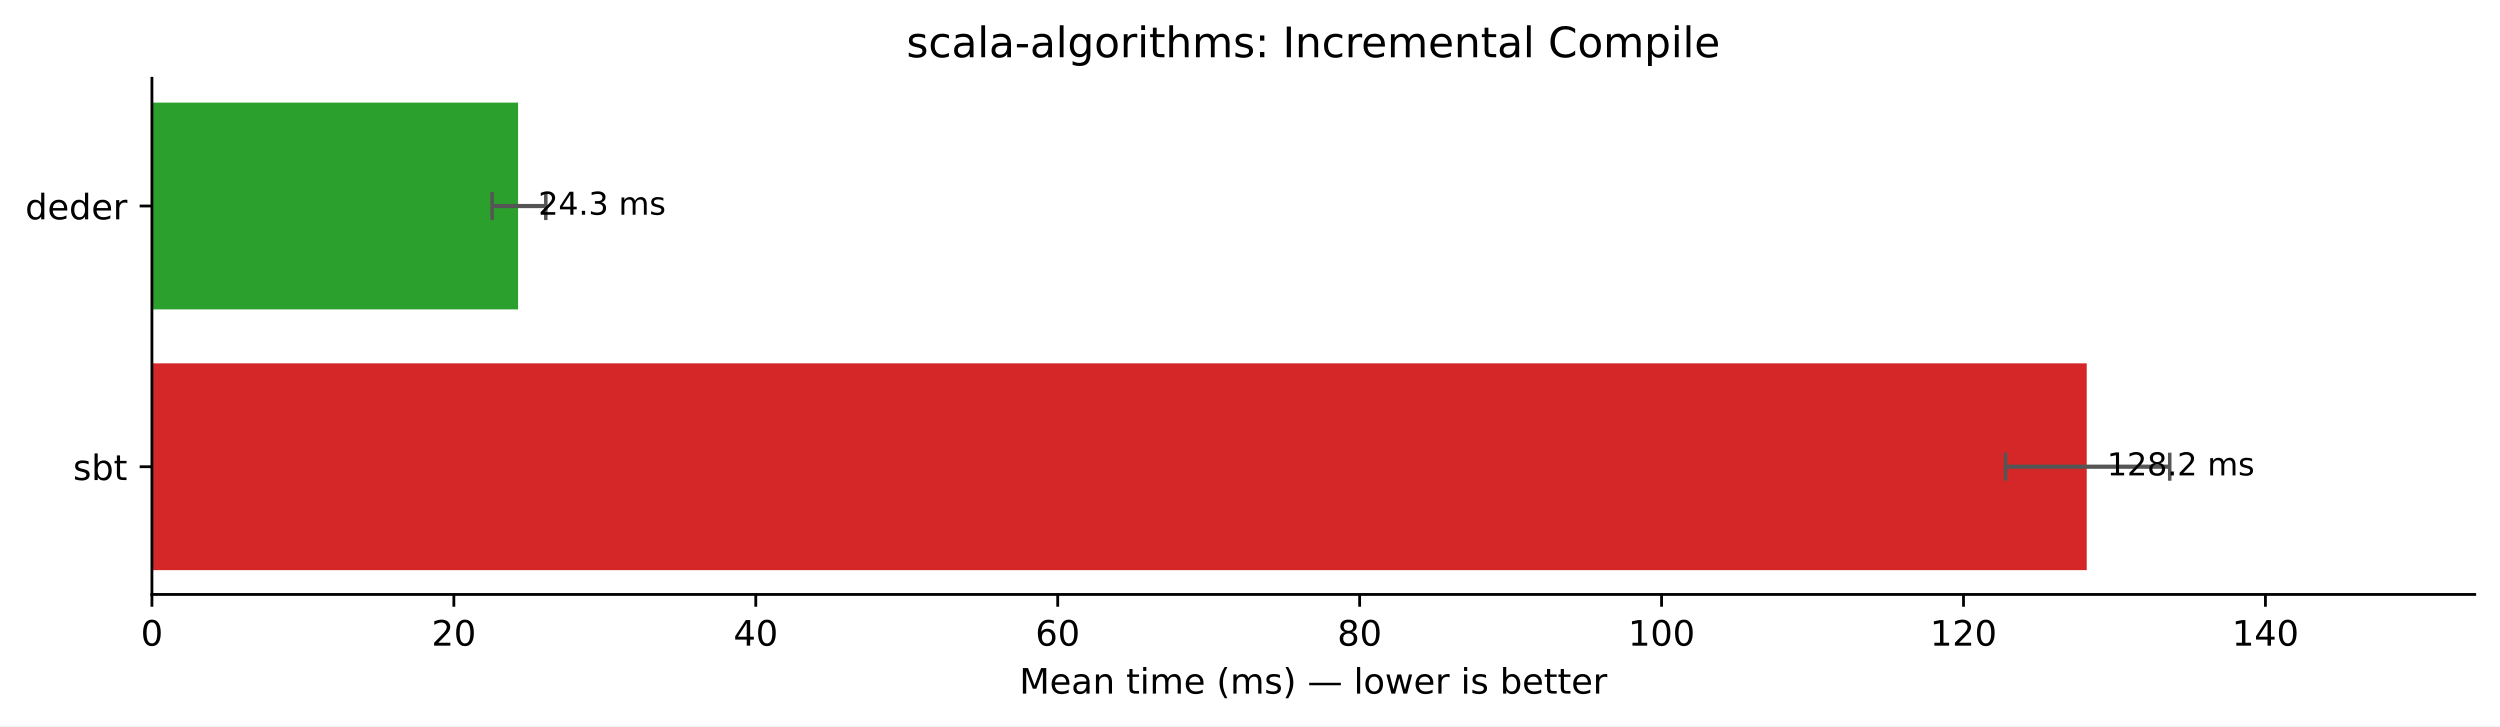
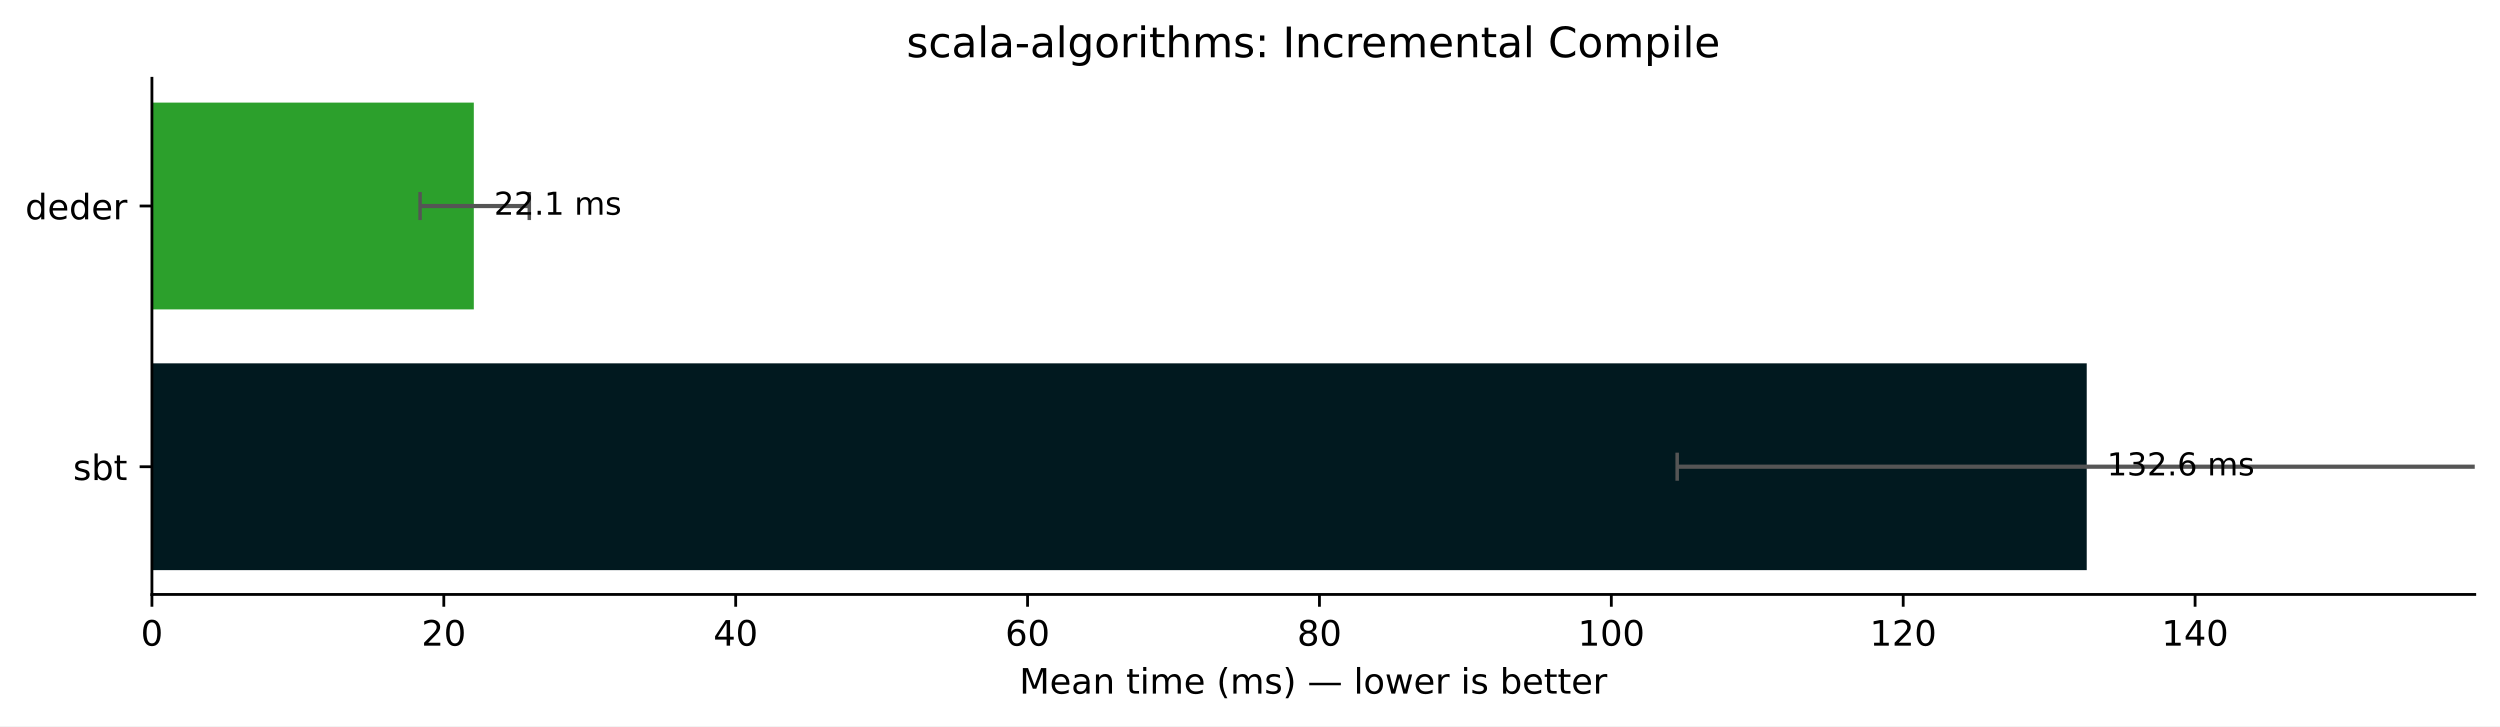
<svg xmlns="http://www.w3.org/2000/svg" xmlns:xlink="http://www.w3.org/1999/xlink" width="712.754pt" height="207.034pt" viewBox="0 0 712.754 207.034" version="1.1">
  <defs>
    <style type="text/css">*{stroke-linejoin: round; stroke-linecap: butt}</style>
  </defs>
  <g id="figure_1">
    <g id="patch_1">
      <path d="M 0 207.034  L 712.754 207.034  L 712.754 0  L 0 0  z " style="fill: #ffffff" />
    </g>
    <g id="axes_1">
      <g id="patch_2">
        <path d="M 43.314 169.478  L 705.554 169.478  L 705.554 22.318  L 43.314 22.318  z " style="fill: #ffffff" />
      </g>
      <g id="patch_3">
-         <path d="M 43.314 162.789  L 595.181 162.789  L 595.181 103.33  L 43.314 103.33  z " clip-path="url(#pa88a5d569d)" style="fill: #d62728; stroke: #ffffff; stroke-width: 0.5; stroke-linejoin: miter" />
+         <path d="M 43.314 162.789  L 595.181 162.789  L 595.181 103.33  L 43.314 103.33  z " clip-path="url(#p5240768c81)" style="fill: #01191f; stroke: #ffffff; stroke-width: 0.5; stroke-linejoin: miter" />
      </g>
      <g id="patch_4">
-         <path d="M 43.314 88.466  L 147.956 88.466  L 147.956 29.007  L 43.314 29.007  z " clip-path="url(#pa88a5d569d)" style="fill: #2ca02c; stroke: #ffffff; stroke-width: 0.5; stroke-linejoin: miter" />
+         <path d="M 43.314 88.466  L 135.335 88.466  L 135.335 29.007  L 43.314 29.007  z " clip-path="url(#p5240768c81)" style="fill: #2ca02c; stroke: #ffffff; stroke-width: 0.5; stroke-linejoin: miter" />
      </g>
      <g id="matplotlib.axis_1">
        <g id="xtick_1">
          <g id="line2d_1">
            <defs>
-               <path id="m8d3cde0fbf" d="M 0 0  L 0 3.5  " style="stroke: #000000; stroke-width: 0.8" />
+               <path id="m86e4f5ca2d" d="M 0 0  L 0 3.5  " style="stroke: #000000; stroke-width: 0.8" />
            </defs>
            <g>
-               <use xlink:href="#m8d3cde0fbf" x="43.314" y="169.478" style="stroke: #000000; stroke-width: 0.8" />
+               <use xlink:href="#m86e4f5ca2d" x="43.314" y="169.478" style="stroke: #000000; stroke-width: 0.8" />
            </g>
          </g>
          <g id="text_1">
            <g transform="translate(40.13281 184.0766) scale(0.1 -0.1)">
              <defs>
                <path id="DejaVuSans-30" d="M 2034 4250  Q 1547 4250 1301 3770  Q 1056 3291 1056 2328  Q 1056 1369 1301 889  Q 1547 409 2034 409  Q 2525 409 2770 889  Q 3016 1369 3016 2328  Q 3016 3291 2770 3770  Q 2525 4250 2034 4250  z M 2034 4750  Q 2819 4750 3233 4129  Q 3647 3509 3647 2328  Q 3647 1150 3233 529  Q 2819 -91 2034 -91  Q 1250 -91 836 529  Q 422 1150 422 2328  Q 422 3509 836 4129  Q 1250 4750 2034 4750  z " transform="scale(0.015625)" />
              </defs>
              <use xlink:href="#DejaVuSans-30" />
            </g>
          </g>
        </g>
        <g id="xtick_2">
          <g id="line2d_2">
            <g>
-               <use xlink:href="#m8d3cde0fbf" x="129.395" y="169.478" style="stroke: #000000; stroke-width: 0.8" />
+               <use xlink:href="#m86e4f5ca2d" x="126.529" y="169.478" style="stroke: #000000; stroke-width: 0.8" />
            </g>
          </g>
          <g id="text_2">
-             <g transform="translate(123.0322 184.0766) scale(0.1 -0.1)">
+             <g transform="translate(120.1669 184.0766) scale(0.1 -0.1)">
              <defs>
                <path id="DejaVuSans-32" d="M 1228 531  L 3431 531  L 3431 0  L 469 0  L 469 531  Q 828 903 1448 1529  Q 2069 2156 2228 2338  Q 2531 2678 2651 2914  Q 2772 3150 2772 3378  Q 2772 3750 2511 3984  Q 2250 4219 1831 4219  Q 1534 4219 1204 4116  Q 875 4013 500 3803  L 500 4441  Q 881 4594 1212 4672  Q 1544 4750 1819 4750  Q 2544 4750 2975 4387  Q 3406 4025 3406 3419  Q 3406 3131 3298 2873  Q 3191 2616 2906 2266  Q 2828 2175 2409 1742  Q 1991 1309 1228 531  z " transform="scale(0.015625)" />
              </defs>
              <use xlink:href="#DejaVuSans-32" />
              <use xlink:href="#DejaVuSans-30" transform="translate(63.62305 0)" />
            </g>
          </g>
        </g>
        <g id="xtick_3">
          <g id="line2d_3">
            <g>
-               <use xlink:href="#m8d3cde0fbf" x="215.475" y="169.478" style="stroke: #000000; stroke-width: 0.8" />
+               <use xlink:href="#m86e4f5ca2d" x="209.745" y="169.478" style="stroke: #000000; stroke-width: 0.8" />
            </g>
          </g>
          <g id="text_3">
-             <g transform="translate(209.1128 184.0766) scale(0.1 -0.1)">
+             <g transform="translate(203.3823 184.0766) scale(0.1 -0.1)">
              <defs>
                <path id="DejaVuSans-34" d="M 2419 4116  L 825 1625  L 2419 1625  L 2419 4116  z M 2253 4666  L 3047 4666  L 3047 1625  L 3713 1625  L 3713 1100  L 3047 1100  L 3047 0  L 2419 0  L 2419 1100  L 313 1100  L 313 1709  L 2253 4666  z " transform="scale(0.015625)" />
              </defs>
              <use xlink:href="#DejaVuSans-34" />
              <use xlink:href="#DejaVuSans-30" transform="translate(63.62305 0)" />
            </g>
          </g>
        </g>
        <g id="xtick_4">
          <g id="line2d_4">
            <g>
-               <use xlink:href="#m8d3cde0fbf" x="301.556" y="169.478" style="stroke: #000000; stroke-width: 0.8" />
+               <use xlink:href="#m86e4f5ca2d" x="292.96" y="169.478" style="stroke: #000000; stroke-width: 0.8" />
            </g>
          </g>
          <g id="text_4">
-             <g transform="translate(295.1935 184.0766) scale(0.1 -0.1)">
+             <g transform="translate(286.5976 184.0766) scale(0.1 -0.1)">
              <defs>
                <path id="DejaVuSans-36" d="M 2113 2584  Q 1688 2584 1439 2293  Q 1191 2003 1191 1497  Q 1191 994 1439 701  Q 1688 409 2113 409  Q 2538 409 2786 701  Q 3034 994 3034 1497  Q 3034 2003 2786 2293  Q 2538 2584 2113 2584  z M 3366 4563  L 3366 3988  Q 3128 4100 2886 4159  Q 2644 4219 2406 4219  Q 1781 4219 1451 3797  Q 1122 3375 1075 2522  Q 1259 2794 1537 2939  Q 1816 3084 2150 3084  Q 2853 3084 3261 2657  Q 3669 2231 3669 1497  Q 3669 778 3244 343  Q 2819 -91 2113 -91  Q 1303 -91 875 529  Q 447 1150 447 2328  Q 447 3434 972 4092  Q 1497 4750 2381 4750  Q 2619 4750 2861 4703  Q 3103 4656 3366 4563  z " transform="scale(0.015625)" />
              </defs>
              <use xlink:href="#DejaVuSans-36" />
              <use xlink:href="#DejaVuSans-30" transform="translate(63.62305 0)" />
            </g>
          </g>
        </g>
        <g id="xtick_5">
          <g id="line2d_5">
            <g>
-               <use xlink:href="#m8d3cde0fbf" x="387.637" y="169.478" style="stroke: #000000; stroke-width: 0.8" />
+               <use xlink:href="#m86e4f5ca2d" x="376.176" y="169.478" style="stroke: #000000; stroke-width: 0.8" />
            </g>
          </g>
          <g id="text_5">
-             <g transform="translate(381.2741 184.0766) scale(0.1 -0.1)">
+             <g transform="translate(369.813 184.0766) scale(0.1 -0.1)">
              <defs>
                <path id="DejaVuSans-38" d="M 2034 2216  Q 1584 2216 1326 1975  Q 1069 1734 1069 1313  Q 1069 891 1326 650  Q 1584 409 2034 409  Q 2484 409 2743 651  Q 3003 894 3003 1313  Q 3003 1734 2745 1975  Q 2488 2216 2034 2216  z M 1403 2484  Q 997 2584 770 2862  Q 544 3141 544 3541  Q 544 4100 942 4425  Q 1341 4750 2034 4750  Q 2731 4750 3128 4425  Q 3525 4100 3525 3541  Q 3525 3141 3298 2862  Q 3072 2584 2669 2484  Q 3125 2378 3379 2068  Q 3634 1759 3634 1313  Q 3634 634 3220 271  Q 2806 -91 2034 -91  Q 1263 -91 848 271  Q 434 634 434 1313  Q 434 1759 690 2068  Q 947 2378 1403 2484  z M 1172 3481  Q 1172 3119 1398 2916  Q 1625 2713 2034 2713  Q 2441 2713 2670 2916  Q 2900 3119 2900 3481  Q 2900 3844 2670 4047  Q 2441 4250 2034 4250  Q 1625 4250 1398 4047  Q 1172 3844 1172 3481  z " transform="scale(0.015625)" />
              </defs>
              <use xlink:href="#DejaVuSans-38" />
              <use xlink:href="#DejaVuSans-30" transform="translate(63.62305 0)" />
            </g>
          </g>
        </g>
        <g id="xtick_6">
          <g id="line2d_6">
            <g>
-               <use xlink:href="#m8d3cde0fbf" x="473.717" y="169.478" style="stroke: #000000; stroke-width: 0.8" />
+               <use xlink:href="#m86e4f5ca2d" x="459.391" y="169.478" style="stroke: #000000; stroke-width: 0.8" />
            </g>
          </g>
          <g id="text_6">
-             <g transform="translate(464.1735 184.0766) scale(0.1 -0.1)">
+             <g transform="translate(449.8471 184.0766) scale(0.1 -0.1)">
              <defs>
                <path id="DejaVuSans-31" d="M 794 531  L 1825 531  L 1825 4091  L 703 3866  L 703 4441  L 1819 4666  L 2450 4666  L 2450 531  L 3481 531  L 3481 0  L 794 0  L 794 531  z " transform="scale(0.015625)" />
              </defs>
              <use xlink:href="#DejaVuSans-31" />
              <use xlink:href="#DejaVuSans-30" transform="translate(63.62305 0)" />
              <use xlink:href="#DejaVuSans-30" transform="translate(127.2461 0)" />
            </g>
          </g>
        </g>
        <g id="xtick_7">
          <g id="line2d_7">
            <g>
-               <use xlink:href="#m8d3cde0fbf" x="559.798" y="169.478" style="stroke: #000000; stroke-width: 0.8" />
+               <use xlink:href="#m86e4f5ca2d" x="542.606" y="169.478" style="stroke: #000000; stroke-width: 0.8" />
            </g>
          </g>
          <g id="text_7">
-             <g transform="translate(550.2541 184.0766) scale(0.1 -0.1)">
+             <g transform="translate(533.0625 184.0766) scale(0.1 -0.1)">
              <use xlink:href="#DejaVuSans-31" />
              <use xlink:href="#DejaVuSans-32" transform="translate(63.62305 0)" />
              <use xlink:href="#DejaVuSans-30" transform="translate(127.2461 0)" />
            </g>
          </g>
        </g>
        <g id="xtick_8">
          <g id="line2d_8">
            <g>
-               <use xlink:href="#m8d3cde0fbf" x="645.879" y="169.478" style="stroke: #000000; stroke-width: 0.8" />
+               <use xlink:href="#m86e4f5ca2d" x="625.822" y="169.478" style="stroke: #000000; stroke-width: 0.8" />
            </g>
          </g>
          <g id="text_8">
-             <g transform="translate(636.3348 184.0766) scale(0.1 -0.1)">
+             <g transform="translate(616.2778 184.0766) scale(0.1 -0.1)">
              <use xlink:href="#DejaVuSans-31" />
              <use xlink:href="#DejaVuSans-34" transform="translate(63.62305 0)" />
              <use xlink:href="#DejaVuSans-30" transform="translate(127.2461 0)" />
            </g>
          </g>
        </g>
        <g id="text_9">
          <g transform="translate(290.6372 197.7547) scale(0.1 -0.1)">
            <defs>
              <path id="DejaVuSans-4d" d="M 628 4666  L 1569 4666  L 2759 1491  L 3956 4666  L 4897 4666  L 4897 0  L 4281 0  L 4281 4097  L 3078 897  L 2444 897  L 1241 4097  L 1241 0  L 628 0  L 628 4666  z " transform="scale(0.015625)" />
              <path id="DejaVuSans-65" d="M 3597 1894  L 3597 1613  L 953 1613  Q 991 1019 1311 708  Q 1631 397 2203 397  Q 2534 397 2845 478  Q 3156 559 3463 722  L 3463 178  Q 3153 47 2828 -22  Q 2503 -91 2169 -91  Q 1331 -91 842 396  Q 353 884 353 1716  Q 353 2575 817 3079  Q 1281 3584 2069 3584  Q 2775 3584 3186 3129  Q 3597 2675 3597 1894  z M 3022 2063  Q 3016 2534 2758 2815  Q 2500 3097 2075 3097  Q 1594 3097 1305 2825  Q 1016 2553 972 2059  L 3022 2063  z " transform="scale(0.015625)" />
              <path id="DejaVuSans-61" d="M 2194 1759  Q 1497 1759 1228 1600  Q 959 1441 959 1056  Q 959 750 1161 570  Q 1363 391 1709 391  Q 2188 391 2477 730  Q 2766 1069 2766 1631  L 2766 1759  L 2194 1759  z M 3341 1997  L 3341 0  L 2766 0  L 2766 531  Q 2569 213 2275 61  Q 1981 -91 1556 -91  Q 1019 -91 701 211  Q 384 513 384 1019  Q 384 1609 779 1909  Q 1175 2209 1959 2209  L 2766 2209  L 2766 2266  Q 2766 2663 2505 2880  Q 2244 3097 1772 3097  Q 1472 3097 1187 3025  Q 903 2953 641 2809  L 641 3341  Q 956 3463 1253 3523  Q 1550 3584 1831 3584  Q 2591 3584 2966 3190  Q 3341 2797 3341 1997  z " transform="scale(0.015625)" />
              <path id="DejaVuSans-6e" d="M 3513 2113  L 3513 0  L 2938 0  L 2938 2094  Q 2938 2591 2744 2837  Q 2550 3084 2163 3084  Q 1697 3084 1428 2787  Q 1159 2491 1159 1978  L 1159 0  L 581 0  L 581 3500  L 1159 3500  L 1159 2956  Q 1366 3272 1645 3428  Q 1925 3584 2291 3584  Q 2894 3584 3203 3211  Q 3513 2838 3513 2113  z " transform="scale(0.015625)" />
              <path id="DejaVuSans-20" transform="scale(0.015625)" />
              <path id="DejaVuSans-74" d="M 1172 4494  L 1172 3500  L 2356 3500  L 2356 3053  L 1172 3053  L 1172 1153  Q 1172 725 1289 603  Q 1406 481 1766 481  L 2356 481  L 2356 0  L 1766 0  Q 1100 0 847 248  Q 594 497 594 1153  L 594 3053  L 172 3053  L 172 3500  L 594 3500  L 594 4494  L 1172 4494  z " transform="scale(0.015625)" />
              <path id="DejaVuSans-69" d="M 603 3500  L 1178 3500  L 1178 0  L 603 0  L 603 3500  z M 603 4863  L 1178 4863  L 1178 4134  L 603 4134  L 603 4863  z " transform="scale(0.015625)" />
              <path id="DejaVuSans-6d" d="M 3328 2828  Q 3544 3216 3844 3400  Q 4144 3584 4550 3584  Q 5097 3584 5394 3201  Q 5691 2819 5691 2113  L 5691 0  L 5113 0  L 5113 2094  Q 5113 2597 4934 2840  Q 4756 3084 4391 3084  Q 3944 3084 3684 2787  Q 3425 2491 3425 1978  L 3425 0  L 2847 0  L 2847 2094  Q 2847 2600 2669 2842  Q 2491 3084 2119 3084  Q 1678 3084 1418 2786  Q 1159 2488 1159 1978  L 1159 0  L 581 0  L 581 3500  L 1159 3500  L 1159 2956  Q 1356 3278 1631 3431  Q 1906 3584 2284 3584  Q 2666 3584 2933 3390  Q 3200 3197 3328 2828  z " transform="scale(0.015625)" />
              <path id="DejaVuSans-28" d="M 1984 4856  Q 1566 4138 1362 3434  Q 1159 2731 1159 2009  Q 1159 1288 1364 580  Q 1569 -128 1984 -844  L 1484 -844  Q 1016 -109 783 600  Q 550 1309 550 2009  Q 550 2706 781 3412  Q 1013 4119 1484 4856  L 1984 4856  z " transform="scale(0.015625)" />
              <path id="DejaVuSans-73" d="M 2834 3397  L 2834 2853  Q 2591 2978 2328 3040  Q 2066 3103 1784 3103  Q 1356 3103 1142 2972  Q 928 2841 928 2578  Q 928 2378 1081 2264  Q 1234 2150 1697 2047  L 1894 2003  Q 2506 1872 2764 1633  Q 3022 1394 3022 966  Q 3022 478 2636 193  Q 2250 -91 1575 -91  Q 1294 -91 989 -36  Q 684 19 347 128  L 347 722  Q 666 556 975 473  Q 1284 391 1588 391  Q 1994 391 2212 530  Q 2431 669 2431 922  Q 2431 1156 2273 1281  Q 2116 1406 1581 1522  L 1381 1569  Q 847 1681 609 1914  Q 372 2147 372 2553  Q 372 3047 722 3315  Q 1072 3584 1716 3584  Q 2034 3584 2315 3537  Q 2597 3491 2834 3397  z " transform="scale(0.015625)" />
              <path id="DejaVuSans-29" d="M 513 4856  L 1013 4856  Q 1481 4119 1714 3412  Q 1947 2706 1947 2009  Q 1947 1309 1714 600  Q 1481 -109 1013 -844  L 513 -844  Q 928 -128 1133 580  Q 1338 1288 1338 2009  Q 1338 2731 1133 3434  Q 928 4138 513 4856  z " transform="scale(0.015625)" />
              <path id="DejaVuSans-2014" d="M 313 1978  L 6088 1978  L 6088 1528  L 313 1528  L 313 1978  z " transform="scale(0.015625)" />
              <path id="DejaVuSans-6c" d="M 603 4863  L 1178 4863  L 1178 0  L 603 0  L 603 4863  z " transform="scale(0.015625)" />
              <path id="DejaVuSans-6f" d="M 1959 3097  Q 1497 3097 1228 2736  Q 959 2375 959 1747  Q 959 1119 1226 758  Q 1494 397 1959 397  Q 2419 397 2687 759  Q 2956 1122 2956 1747  Q 2956 2369 2687 2733  Q 2419 3097 1959 3097  z M 1959 3584  Q 2709 3584 3137 3096  Q 3566 2609 3566 1747  Q 3566 888 3137 398  Q 2709 -91 1959 -91  Q 1206 -91 779 398  Q 353 888 353 1747  Q 353 2609 779 3096  Q 1206 3584 1959 3584  z " transform="scale(0.015625)" />
              <path id="DejaVuSans-77" d="M 269 3500  L 844 3500  L 1563 769  L 2278 3500  L 2956 3500  L 3675 769  L 4391 3500  L 4966 3500  L 4050 0  L 3372 0  L 2619 2869  L 1863 0  L 1184 0  L 269 3500  z " transform="scale(0.015625)" />
              <path id="DejaVuSans-72" d="M 2631 2963  Q 2534 3019 2420 3045  Q 2306 3072 2169 3072  Q 1681 3072 1420 2755  Q 1159 2438 1159 1844  L 1159 0  L 581 0  L 581 3500  L 1159 3500  L 1159 2956  Q 1341 3275 1631 3429  Q 1922 3584 2338 3584  Q 2397 3584 2469 3576  Q 2541 3569 2628 3553  L 2631 2963  z " transform="scale(0.015625)" />
              <path id="DejaVuSans-62" d="M 3116 1747  Q 3116 2381 2855 2742  Q 2594 3103 2138 3103  Q 1681 3103 1420 2742  Q 1159 2381 1159 1747  Q 1159 1113 1420 752  Q 1681 391 2138 391  Q 2594 391 2855 752  Q 3116 1113 3116 1747  z M 1159 2969  Q 1341 3281 1617 3432  Q 1894 3584 2278 3584  Q 2916 3584 3314 3078  Q 3713 2572 3713 1747  Q 3713 922 3314 415  Q 2916 -91 2278 -91  Q 1894 -91 1617 61  Q 1341 213 1159 525  L 1159 0  L 581 0  L 581 4863  L 1159 4863  L 1159 2969  z " transform="scale(0.015625)" />
            </defs>
            <use xlink:href="#DejaVuSans-4d" />
            <use xlink:href="#DejaVuSans-65" transform="translate(86.2793 0)" />
            <use xlink:href="#DejaVuSans-61" transform="translate(147.8027 0)" />
            <use xlink:href="#DejaVuSans-6e" transform="translate(209.082 0)" />
            <use xlink:href="#DejaVuSans-20" transform="translate(272.4609 0)" />
            <use xlink:href="#DejaVuSans-74" transform="translate(304.248 0)" />
            <use xlink:href="#DejaVuSans-69" transform="translate(343.457 0)" />
            <use xlink:href="#DejaVuSans-6d" transform="translate(371.2402 0)" />
            <use xlink:href="#DejaVuSans-65" transform="translate(468.6523 0)" />
            <use xlink:href="#DejaVuSans-20" transform="translate(530.1758 0)" />
            <use xlink:href="#DejaVuSans-28" transform="translate(561.9629 0)" />
            <use xlink:href="#DejaVuSans-6d" transform="translate(600.9766 0)" />
            <use xlink:href="#DejaVuSans-73" transform="translate(698.3887 0)" />
            <use xlink:href="#DejaVuSans-29" transform="translate(750.4883 0)" />
            <use xlink:href="#DejaVuSans-20" transform="translate(789.502 0)" />
            <use xlink:href="#DejaVuSans-2014" transform="translate(821.2891 0)" />
            <use xlink:href="#DejaVuSans-20" transform="translate(921.2891 0)" />
            <use xlink:href="#DejaVuSans-6c" transform="translate(953.0762 0)" />
            <use xlink:href="#DejaVuSans-6f" transform="translate(980.8594 0)" />
            <use xlink:href="#DejaVuSans-77" transform="translate(1042.041 0)" />
            <use xlink:href="#DejaVuSans-65" transform="translate(1123.828 0)" />
            <use xlink:href="#DejaVuSans-72" transform="translate(1185.352 0)" />
            <use xlink:href="#DejaVuSans-20" transform="translate(1226.465 0)" />
            <use xlink:href="#DejaVuSans-69" transform="translate(1258.252 0)" />
            <use xlink:href="#DejaVuSans-73" transform="translate(1286.035 0)" />
            <use xlink:href="#DejaVuSans-20" transform="translate(1338.135 0)" />
            <use xlink:href="#DejaVuSans-62" transform="translate(1369.922 0)" />
            <use xlink:href="#DejaVuSans-65" transform="translate(1433.398 0)" />
            <use xlink:href="#DejaVuSans-74" transform="translate(1494.922 0)" />
            <use xlink:href="#DejaVuSans-74" transform="translate(1534.131 0)" />
            <use xlink:href="#DejaVuSans-65" transform="translate(1573.34 0)" />
            <use xlink:href="#DejaVuSans-72" transform="translate(1634.863 0)" />
          </g>
        </g>
      </g>
      <g id="matplotlib.axis_2">
        <g id="ytick_1">
          <g id="line2d_9">
            <defs>
-               <path id="mce2b37a63b" d="M 0 0  L -3.5 0  " style="stroke: #000000; stroke-width: 0.8" />
+               <path id="me6b8854dbd" d="M 0 0  L -3.5 0  " style="stroke: #000000; stroke-width: 0.8" />
            </defs>
            <g>
-               <use xlink:href="#mce2b37a63b" x="43.314" y="133.06" style="stroke: #000000; stroke-width: 0.8" />
+               <use xlink:href="#me6b8854dbd" x="43.314" y="133.06" style="stroke: #000000; stroke-width: 0.8" />
            </g>
          </g>
          <g id="text_10">
            <g transform="translate(20.83594 136.859) scale(0.1 -0.1)">
              <use xlink:href="#DejaVuSans-73" />
              <use xlink:href="#DejaVuSans-62" transform="translate(52.09961 0)" />
              <use xlink:href="#DejaVuSans-74" transform="translate(115.5762 0)" />
            </g>
          </g>
        </g>
        <g id="ytick_2">
          <g id="line2d_10">
            <g>
-               <use xlink:href="#mce2b37a63b" x="43.314" y="58.737" style="stroke: #000000; stroke-width: 0.8" />
+               <use xlink:href="#me6b8854dbd" x="43.314" y="58.737" style="stroke: #000000; stroke-width: 0.8" />
            </g>
          </g>
          <g id="text_11">
            <g transform="translate(7.2 62.53573) scale(0.1 -0.1)">
              <defs>
                <path id="DejaVuSans-64" d="M 2906 2969  L 2906 4863  L 3481 4863  L 3481 0  L 2906 0  L 2906 525  Q 2725 213 2448 61  Q 2172 -91 1784 -91  Q 1150 -91 751 415  Q 353 922 353 1747  Q 353 2572 751 3078  Q 1150 3584 1784 3584  Q 2172 3584 2448 3432  Q 2725 3281 2906 2969  z M 947 1747  Q 947 1113 1208 752  Q 1469 391 1925 391  Q 2381 391 2643 752  Q 2906 1113 2906 1747  Q 2906 2381 2643 2742  Q 2381 3103 1925 3103  Q 1469 3103 1208 2742  Q 947 2381 947 1747  z " transform="scale(0.015625)" />
              </defs>
              <use xlink:href="#DejaVuSans-64" />
              <use xlink:href="#DejaVuSans-65" transform="translate(63.47656 0)" />
              <use xlink:href="#DejaVuSans-64" transform="translate(125 0)" />
              <use xlink:href="#DejaVuSans-65" transform="translate(188.4766 0)" />
              <use xlink:href="#DejaVuSans-72" transform="translate(250 0)" />
            </g>
          </g>
        </g>
      </g>
      <g id="LineCollection_1">
-         <path d="M 571.768 133.06  L 618.594 133.06  " clip-path="url(#pa88a5d569d)" style="fill: none; stroke: #555555; stroke-width: 1.2" />
-         <path d="M 140.307 58.737  L 155.606 58.737  " clip-path="url(#pa88a5d569d)" style="fill: none; stroke: #555555; stroke-width: 1.2" />
+         <path d="M 478.165 133.06  L 712.196 133.06  " clip-path="url(#p5240768c81)" style="fill: none; stroke: #555555; stroke-width: 1.2" />
+         <path d="M 119.768 58.737  L 150.903 58.737  " clip-path="url(#p5240768c81)" style="fill: none; stroke: #555555; stroke-width: 1.2" />
      </g>
      <g id="line2d_11">
        <defs>
-           <path id="m08a1c61db9" d="M 0 4  L 0 -4  " style="stroke: #555555" />
+           <path id="m2e179c8e4c" d="M 0 4  L 0 -4  " style="stroke: #555555" />
        </defs>
-         <g clip-path="url(#pa88a5d569d)">
-           <use xlink:href="#m08a1c61db9" x="571.768" y="133.06" style="fill: #1f77b4; stroke: #555555" />
-           <use xlink:href="#m08a1c61db9" x="140.307" y="58.737" style="fill: #1f77b4; stroke: #555555" />
+         <g clip-path="url(#p5240768c81)">
+           <use xlink:href="#m2e179c8e4c" x="478.165" y="133.06" style="fill: #1f77b4; stroke: #555555" />
+           <use xlink:href="#m2e179c8e4c" x="119.768" y="58.737" style="fill: #1f77b4; stroke: #555555" />
        </g>
      </g>
      <g id="line2d_12">
-         <g clip-path="url(#pa88a5d569d)">
-           <use xlink:href="#m08a1c61db9" x="618.594" y="133.06" style="fill: #1f77b4; stroke: #555555" />
-           <use xlink:href="#m08a1c61db9" x="155.606" y="58.737" style="fill: #1f77b4; stroke: #555555" />
+         <g clip-path="url(#p5240768c81)">
+           <use xlink:href="#m2e179c8e4c" x="712.196" y="133.06" style="fill: #1f77b4; stroke: #555555" />
+           <use xlink:href="#m2e179c8e4c" x="150.903" y="58.737" style="fill: #1f77b4; stroke: #555555" />
        </g>
      </g>
      <g id="patch_5">
        <path d="M 43.314 169.478  L 43.314 22.318  " style="fill: none; stroke: #000000; stroke-width: 0.8; stroke-linejoin: miter; stroke-linecap: square" />
      </g>
      <g id="patch_6">
        <path d="M 43.314 169.478  L 705.554 169.478  " style="fill: none; stroke: #000000; stroke-width: 0.8; stroke-linejoin: miter; stroke-linecap: square" />
      </g>
      <g id="text_12">
        <g transform="translate(600.6994 135.5432) scale(0.09 -0.09)">
          <defs>
+             <path id="DejaVuSans-33" d="M 2597 2516  Q 3050 2419 3304 2112  Q 3559 1806 3559 1356  Q 3559 666 3084 287  Q 2609 -91 1734 -91  Q 1441 -91 1130 -33  Q 819 25 488 141  L 488 750  Q 750 597 1062 519  Q 1375 441 1716 441  Q 2309 441 2620 675  Q 2931 909 2931 1356  Q 2931 1769 2642 2001  Q 2353 2234 1838 2234  L 1294 2234  L 1294 2753  L 1863 2753  Q 2328 2753 2575 2939  Q 2822 3125 2822 3475  Q 2822 3834 2567 4026  Q 2313 4219 1838 4219  Q 1578 4219 1281 4162  Q 984 4106 628 3988  L 628 4550  Q 988 4650 1302 4700  Q 1616 4750 1894 4750  Q 2613 4750 3031 4423  Q 3450 4097 3450 3541  Q 3450 3153 3228 2886  Q 3006 2619 2597 2516  z " transform="scale(0.015625)" />
            <path id="DejaVuSans-2e" d="M 684 794  L 1344 794  L 1344 0  L 684 0  L 684 794  z " transform="scale(0.015625)" />
          </defs>
          <use xlink:href="#DejaVuSans-31" />
-           <use xlink:href="#DejaVuSans-32" transform="translate(63.62305 0)" />
-           <use xlink:href="#DejaVuSans-38" transform="translate(127.2461 0)" />
+           <use xlink:href="#DejaVuSans-33" transform="translate(63.62305 0)" />
+           <use xlink:href="#DejaVuSans-32" transform="translate(127.2461 0)" />
          <use xlink:href="#DejaVuSans-2e" transform="translate(190.8691 0)" />
-           <use xlink:href="#DejaVuSans-32" transform="translate(222.6562 0)" />
+           <use xlink:href="#DejaVuSans-36" transform="translate(222.6562 0)" />
          <use xlink:href="#DejaVuSans-20" transform="translate(286.2793 0)" />
          <use xlink:href="#DejaVuSans-6d" transform="translate(318.0664 0)" />
          <use xlink:href="#DejaVuSans-73" transform="translate(415.4785 0)" />
        </g>
      </g>
      <g id="text_13">
-         <g transform="translate(153.4749 61.21995) scale(0.09 -0.09)">
-           <defs>
-             <path id="DejaVuSans-33" d="M 2597 2516  Q 3050 2419 3304 2112  Q 3559 1806 3559 1356  Q 3559 666 3084 287  Q 2609 -91 1734 -91  Q 1441 -91 1130 -33  Q 819 25 488 141  L 488 750  Q 750 597 1062 519  Q 1375 441 1716 441  Q 2309 441 2620 675  Q 2931 909 2931 1356  Q 2931 1769 2642 2001  Q 2353 2234 1838 2234  L 1294 2234  L 1294 2753  L 1863 2753  Q 2328 2753 2575 2939  Q 2822 3125 2822 3475  Q 2822 3834 2567 4026  Q 2313 4219 1838 4219  Q 1578 4219 1281 4162  Q 984 4106 628 3988  L 628 4550  Q 988 4650 1302 4700  Q 1616 4750 1894 4750  Q 2613 4750 3031 4423  Q 3450 4097 3450 3541  Q 3450 3153 3228 2886  Q 3006 2619 2597 2516  z " transform="scale(0.015625)" />
-           </defs>
+         <g transform="translate(140.8538 61.21995) scale(0.09 -0.09)">
          <use xlink:href="#DejaVuSans-32" />
-           <use xlink:href="#DejaVuSans-34" transform="translate(63.62305 0)" />
+           <use xlink:href="#DejaVuSans-32" transform="translate(63.62305 0)" />
          <use xlink:href="#DejaVuSans-2e" transform="translate(127.2461 0)" />
-           <use xlink:href="#DejaVuSans-33" transform="translate(159.0332 0)" />
+           <use xlink:href="#DejaVuSans-31" transform="translate(159.0332 0)" />
          <use xlink:href="#DejaVuSans-20" transform="translate(222.6562 0)" />
          <use xlink:href="#DejaVuSans-6d" transform="translate(254.4434 0)" />
          <use xlink:href="#DejaVuSans-73" transform="translate(351.8555 0)" />
        </g>
      </g>
      <g id="text_14">
        <g transform="translate(258.4372 16.31812) scale(0.12 -0.12)">
          <defs>
            <path id="DejaVuSans-63" d="M 3122 3366  L 3122 2828  Q 2878 2963 2633 3030  Q 2388 3097 2138 3097  Q 1578 3097 1268 2742  Q 959 2388 959 1747  Q 959 1106 1268 751  Q 1578 397 2138 397  Q 2388 397 2633 464  Q 2878 531 3122 666  L 3122 134  Q 2881 22 2623 -34  Q 2366 -91 2075 -91  Q 1284 -91 818 406  Q 353 903 353 1747  Q 353 2603 823 3093  Q 1294 3584 2113 3584  Q 2378 3584 2631 3529  Q 2884 3475 3122 3366  z " transform="scale(0.015625)" />
            <path id="DejaVuSans-2d" d="M 313 2009  L 1997 2009  L 1997 1497  L 313 1497  L 313 2009  z " transform="scale(0.015625)" />
            <path id="DejaVuSans-67" d="M 2906 1791  Q 2906 2416 2648 2759  Q 2391 3103 1925 3103  Q 1463 3103 1205 2759  Q 947 2416 947 1791  Q 947 1169 1205 825  Q 1463 481 1925 481  Q 2391 481 2648 825  Q 2906 1169 2906 1791  z M 3481 434  Q 3481 -459 3084 -895  Q 2688 -1331 1869 -1331  Q 1566 -1331 1297 -1286  Q 1028 -1241 775 -1147  L 775 -588  Q 1028 -725 1275 -790  Q 1522 -856 1778 -856  Q 2344 -856 2625 -561  Q 2906 -266 2906 331  L 2906 616  Q 2728 306 2450 153  Q 2172 0 1784 0  Q 1141 0 747 490  Q 353 981 353 1791  Q 353 2603 747 3093  Q 1141 3584 1784 3584  Q 2172 3584 2450 3431  Q 2728 3278 2906 2969  L 2906 3500  L 3481 3500  L 3481 434  z " transform="scale(0.015625)" />
            <path id="DejaVuSans-68" d="M 3513 2113  L 3513 0  L 2938 0  L 2938 2094  Q 2938 2591 2744 2837  Q 2550 3084 2163 3084  Q 1697 3084 1428 2787  Q 1159 2491 1159 1978  L 1159 0  L 581 0  L 581 4863  L 1159 4863  L 1159 2956  Q 1366 3272 1645 3428  Q 1925 3584 2291 3584  Q 2894 3584 3203 3211  Q 3513 2838 3513 2113  z " transform="scale(0.015625)" />
            <path id="DejaVuSans-3a" d="M 750 794  L 1409 794  L 1409 0  L 750 0  L 750 794  z M 750 3309  L 1409 3309  L 1409 2516  L 750 2516  L 750 3309  z " transform="scale(0.015625)" />
            <path id="DejaVuSans-49" d="M 628 4666  L 1259 4666  L 1259 0  L 628 0  L 628 4666  z " transform="scale(0.015625)" />
            <path id="DejaVuSans-43" d="M 4122 4306  L 4122 3641  Q 3803 3938 3442 4084  Q 3081 4231 2675 4231  Q 1875 4231 1450 3742  Q 1025 3253 1025 2328  Q 1025 1406 1450 917  Q 1875 428 2675 428  Q 3081 428 3442 575  Q 3803 722 4122 1019  L 4122 359  Q 3791 134 3420 21  Q 3050 -91 2638 -91  Q 1578 -91 968 557  Q 359 1206 359 2328  Q 359 3453 968 4101  Q 1578 4750 2638 4750  Q 3056 4750 3426 4639  Q 3797 4528 4122 4306  z " transform="scale(0.015625)" />
            <path id="DejaVuSans-70" d="M 1159 525  L 1159 -1331  L 581 -1331  L 581 3500  L 1159 3500  L 1159 2969  Q 1341 3281 1617 3432  Q 1894 3584 2278 3584  Q 2916 3584 3314 3078  Q 3713 2572 3713 1747  Q 3713 922 3314 415  Q 2916 -91 2278 -91  Q 1894 -91 1617 61  Q 1341 213 1159 525  z M 3116 1747  Q 3116 2381 2855 2742  Q 2594 3103 2138 3103  Q 1681 3103 1420 2742  Q 1159 2381 1159 1747  Q 1159 1113 1420 752  Q 1681 391 2138 391  Q 2594 391 2855 752  Q 3116 1113 3116 1747  z " transform="scale(0.015625)" />
          </defs>
          <use xlink:href="#DejaVuSans-73" />
          <use xlink:href="#DejaVuSans-63" transform="translate(52.09961 0)" />
          <use xlink:href="#DejaVuSans-61" transform="translate(107.0801 0)" />
          <use xlink:href="#DejaVuSans-6c" transform="translate(168.3594 0)" />
          <use xlink:href="#DejaVuSans-61" transform="translate(196.1426 0)" />
          <use xlink:href="#DejaVuSans-2d" transform="translate(257.4219 0)" />
          <use xlink:href="#DejaVuSans-61" transform="translate(293.5059 0)" />
          <use xlink:href="#DejaVuSans-6c" transform="translate(354.7852 0)" />
          <use xlink:href="#DejaVuSans-67" transform="translate(382.5684 0)" />
          <use xlink:href="#DejaVuSans-6f" transform="translate(446.0449 0)" />
          <use xlink:href="#DejaVuSans-72" transform="translate(507.2266 0)" />
          <use xlink:href="#DejaVuSans-69" transform="translate(548.3398 0)" />
          <use xlink:href="#DejaVuSans-74" transform="translate(576.123 0)" />
          <use xlink:href="#DejaVuSans-68" transform="translate(615.332 0)" />
          <use xlink:href="#DejaVuSans-6d" transform="translate(678.7109 0)" />
          <use xlink:href="#DejaVuSans-73" transform="translate(776.123 0)" />
          <use xlink:href="#DejaVuSans-3a" transform="translate(828.2227 0)" />
          <use xlink:href="#DejaVuSans-20" transform="translate(861.9141 0)" />
          <use xlink:href="#DejaVuSans-49" transform="translate(893.7012 0)" />
          <use xlink:href="#DejaVuSans-6e" transform="translate(923.1934 0)" />
          <use xlink:href="#DejaVuSans-63" transform="translate(986.5723 0)" />
          <use xlink:href="#DejaVuSans-72" transform="translate(1041.553 0)" />
          <use xlink:href="#DejaVuSans-65" transform="translate(1080.416 0)" />
          <use xlink:href="#DejaVuSans-6d" transform="translate(1141.939 0)" />
          <use xlink:href="#DejaVuSans-65" transform="translate(1239.352 0)" />
          <use xlink:href="#DejaVuSans-6e" transform="translate(1300.875 0)" />
          <use xlink:href="#DejaVuSans-74" transform="translate(1364.254 0)" />
          <use xlink:href="#DejaVuSans-61" transform="translate(1403.463 0)" />
          <use xlink:href="#DejaVuSans-6c" transform="translate(1464.742 0)" />
          <use xlink:href="#DejaVuSans-20" transform="translate(1492.525 0)" />
          <use xlink:href="#DejaVuSans-43" transform="translate(1524.312 0)" />
          <use xlink:href="#DejaVuSans-6f" transform="translate(1594.137 0)" />
          <use xlink:href="#DejaVuSans-6d" transform="translate(1655.318 0)" />
          <use xlink:href="#DejaVuSans-70" transform="translate(1752.73 0)" />
          <use xlink:href="#DejaVuSans-69" transform="translate(1816.207 0)" />
          <use xlink:href="#DejaVuSans-6c" transform="translate(1843.99 0)" />
          <use xlink:href="#DejaVuSans-65" transform="translate(1871.773 0)" />
        </g>
      </g>
    </g>
  </g>
  <defs>
-     <clipPath id="pa88a5d569d">
+     <clipPath id="p5240768c81">
      <rect x="43.314" y="22.318" width="662.24" height="147.16" />
    </clipPath>
  </defs>
</svg>
